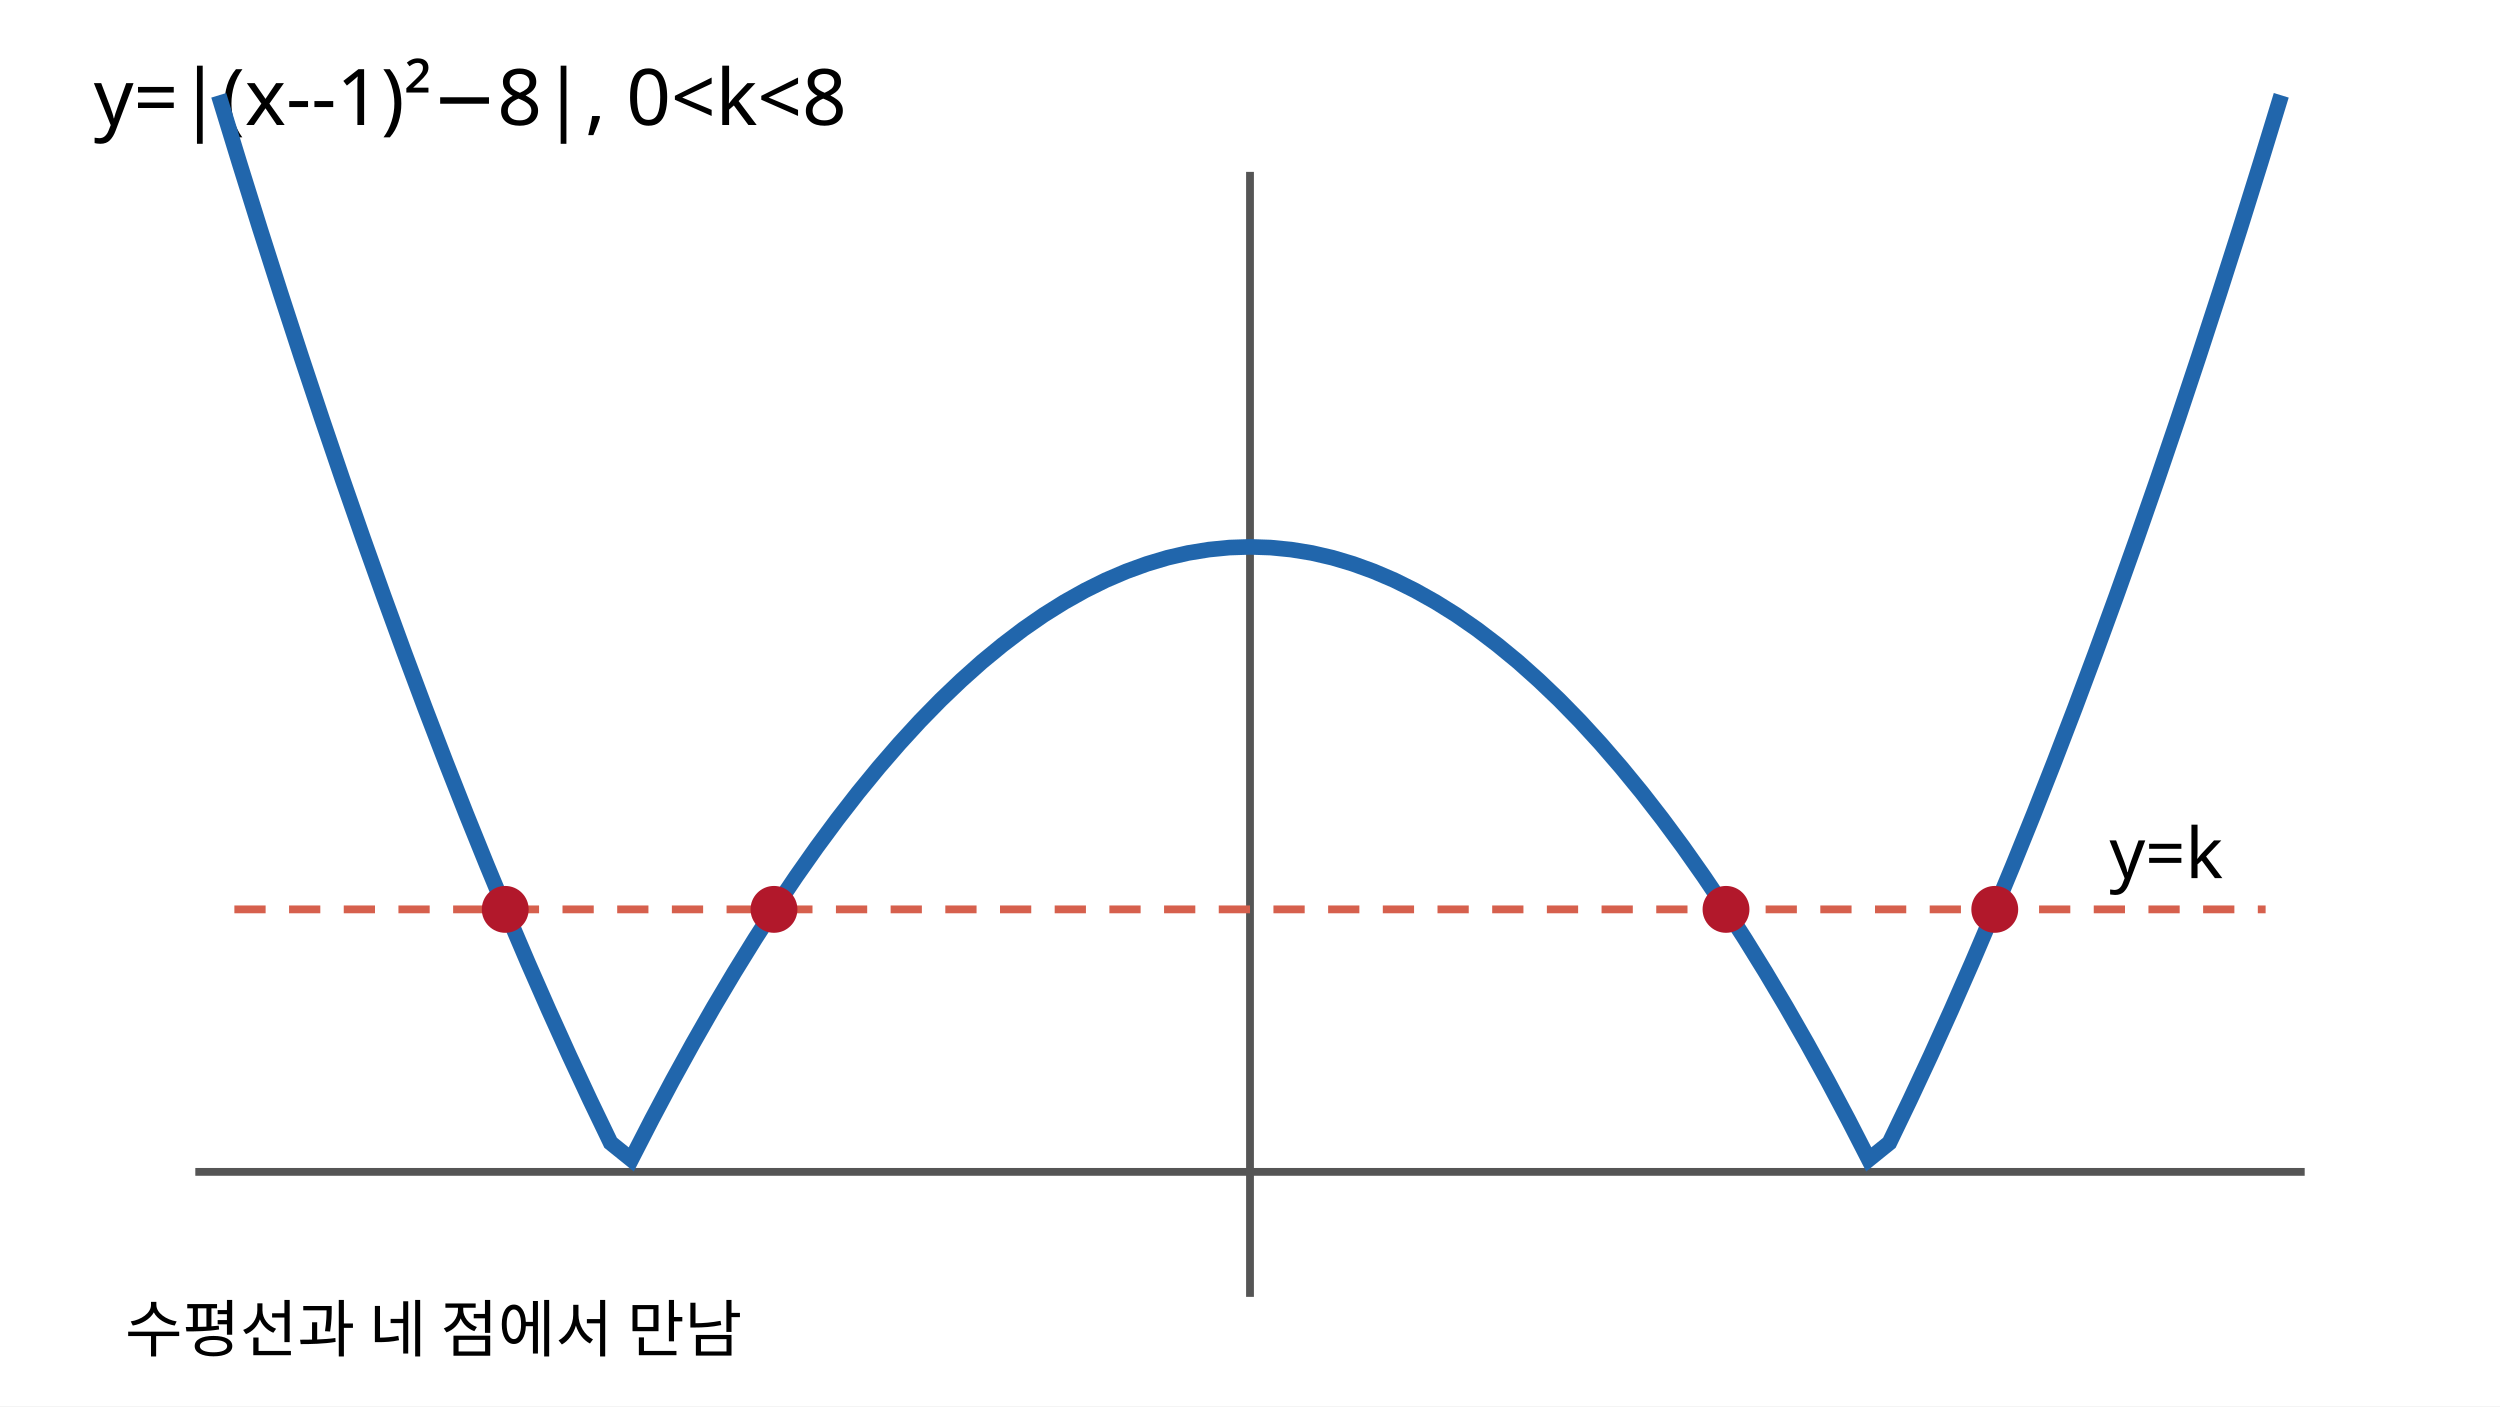
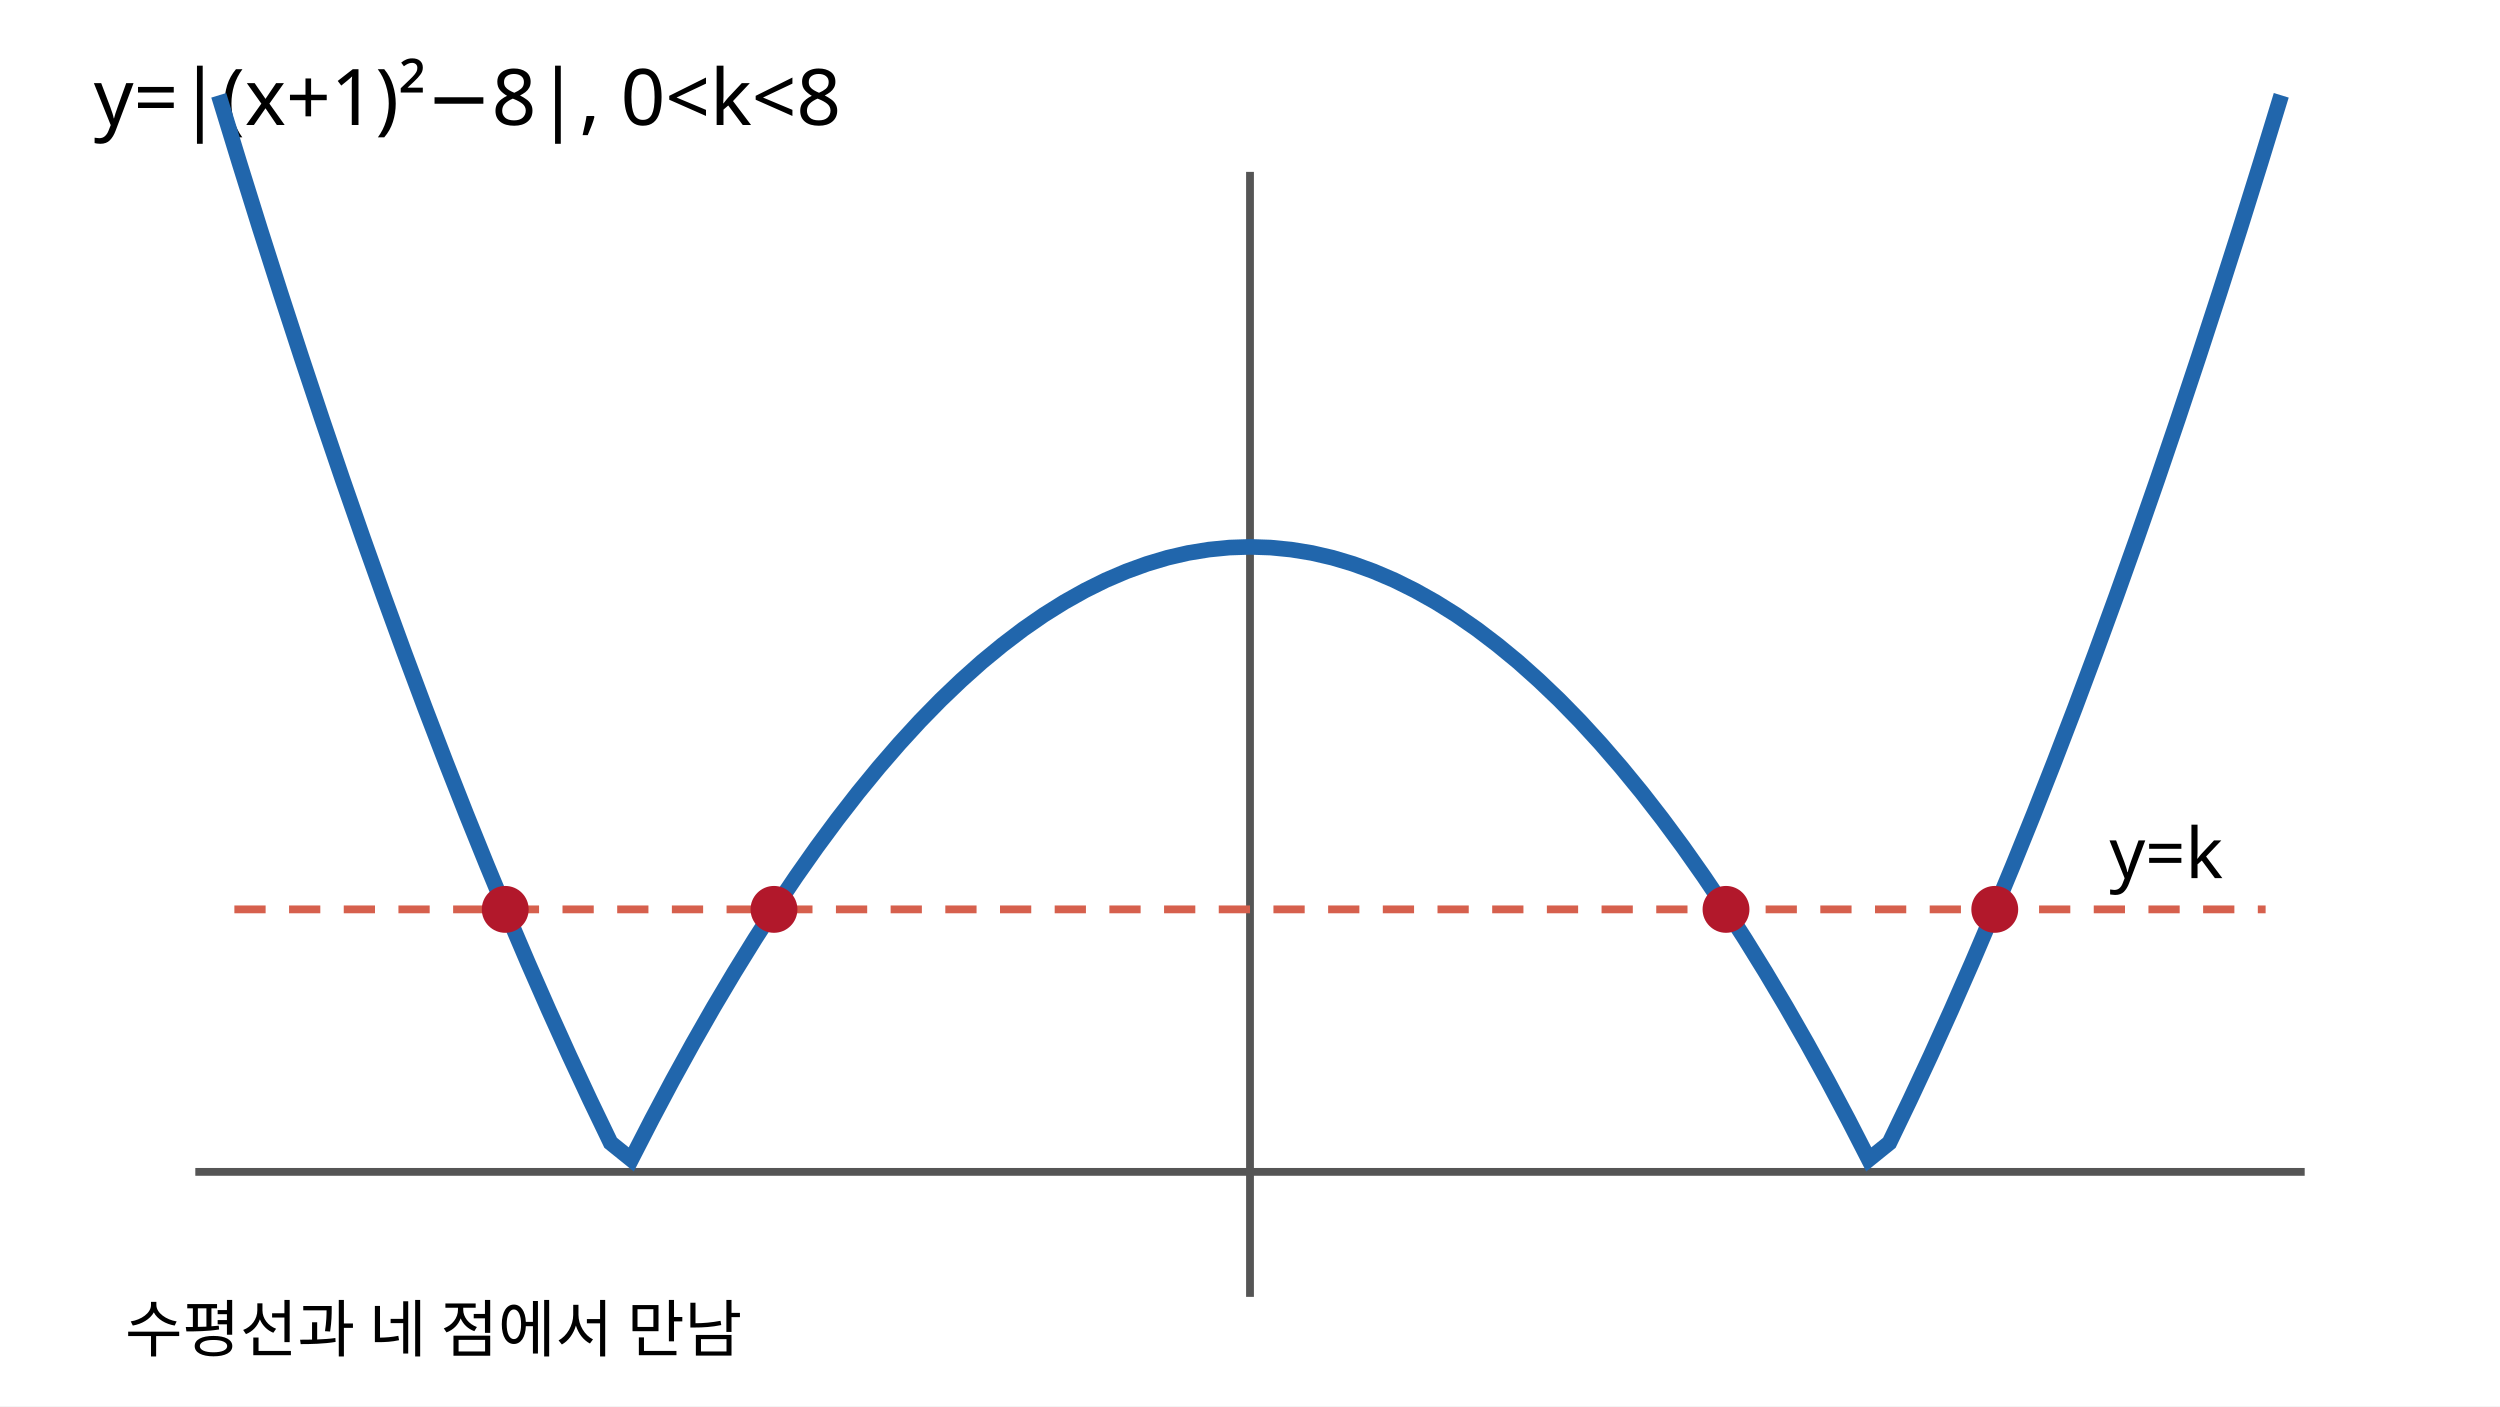
<svg xmlns="http://www.w3.org/2000/svg" width="640" height="360" viewBox="0 0 320 180" role="img" aria-labelledby="t d">
  <rect width="320" height="180" fill="white" />
-   <text x="12" y="16" font-size="10" font-family="sans-serif">y=|(x--1)²−8|,  0&lt;k&lt;8</text>
+   <text x="12" y="16" font-size="10" font-family="sans-serif">y=|(x+1)²−8|,  0&lt;k&lt;8</text>
  <line x1="25" y1="150" x2="295" y2="150" stroke="#555" />
  <line x1="160" y1="22" x2="160" y2="166" stroke="#555" />
  <polyline points="28.00,12.20 30.64,20.82 33.28,29.28 35.92,37.55 38.56,45.65 41.20,53.58 43.84,61.34 46.48,68.92 49.12,76.32 51.76,83.55 54.40,90.61 57.04,97.49 59.68,104.20 62.32,110.73 64.96,117.09 67.60,123.28 70.24,129.29 72.88,135.13 75.52,140.79 78.16,146.28 80.80,148.41 83.44,143.27 86.08,138.30 88.72,133.51 91.36,128.89 94.00,124.45 96.64,120.18 99.28,116.09 101.92,112.17 104.56,108.42 107.20,104.85 109.84,101.45 112.48,98.23 115.12,95.18 117.76,92.30 120.40,89.60 123.04,87.08 125.68,84.72 128.32,82.55 130.96,80.54 133.60,78.71 136.24,77.06 138.88,75.58 141.52,74.27 144.16,73.14 146.80,72.18 149.44,71.39 152.08,70.78 154.72,70.35 157.36,70.09 160.00,70.00 162.64,70.09 165.28,70.35 167.92,70.78 170.56,71.39 173.20,72.18 175.84,73.14 178.48,74.27 181.12,75.58 183.76,77.06 186.40,78.71 189.04,80.54 191.68,82.55 194.32,84.72 196.96,87.08 199.60,89.60 202.24,92.30 204.88,95.18 207.52,98.23 210.16,101.45 212.80,104.85 215.44,108.42 218.08,112.17 220.72,116.09 223.36,120.18 226.00,124.45 228.64,128.89 231.28,133.51 233.92,138.30 236.56,143.27 239.20,148.41 241.84,146.28 244.48,140.79 247.12,135.13 249.76,129.29 252.40,123.28 255.04,117.09 257.68,110.73 260.32,104.20 262.96,97.49 265.60,90.61 268.24,83.55 270.88,76.32 273.52,68.92 276.16,61.34 278.80,53.58 281.44,45.65 284.08,37.55 286.72,29.28 289.36,20.82 292.00,12.20" fill="none" stroke="#2166ac" stroke-width="2" />
  <line x1="30" y1="116.4" x2="290" y2="116.4" stroke="#d6604d" stroke-dasharray="4 3" />
  <text x="270" y="112.4" font-size="9" font-family="sans-serif">y=k</text>
  <circle cx="64.67" cy="116.4" r="3" fill="#b2182b" />
  <circle cx="99.07" cy="116.4" r="3" fill="#b2182b" />
  <circle cx="220.93" cy="116.4" r="3" fill="#b2182b" />
  <circle cx="255.33" cy="116.4" r="3" fill="#b2182b" />
  <text x="16" y="173" font-size="8" font-family="sans-serif">수평선과 네 점에서 만남</text>
</svg>
